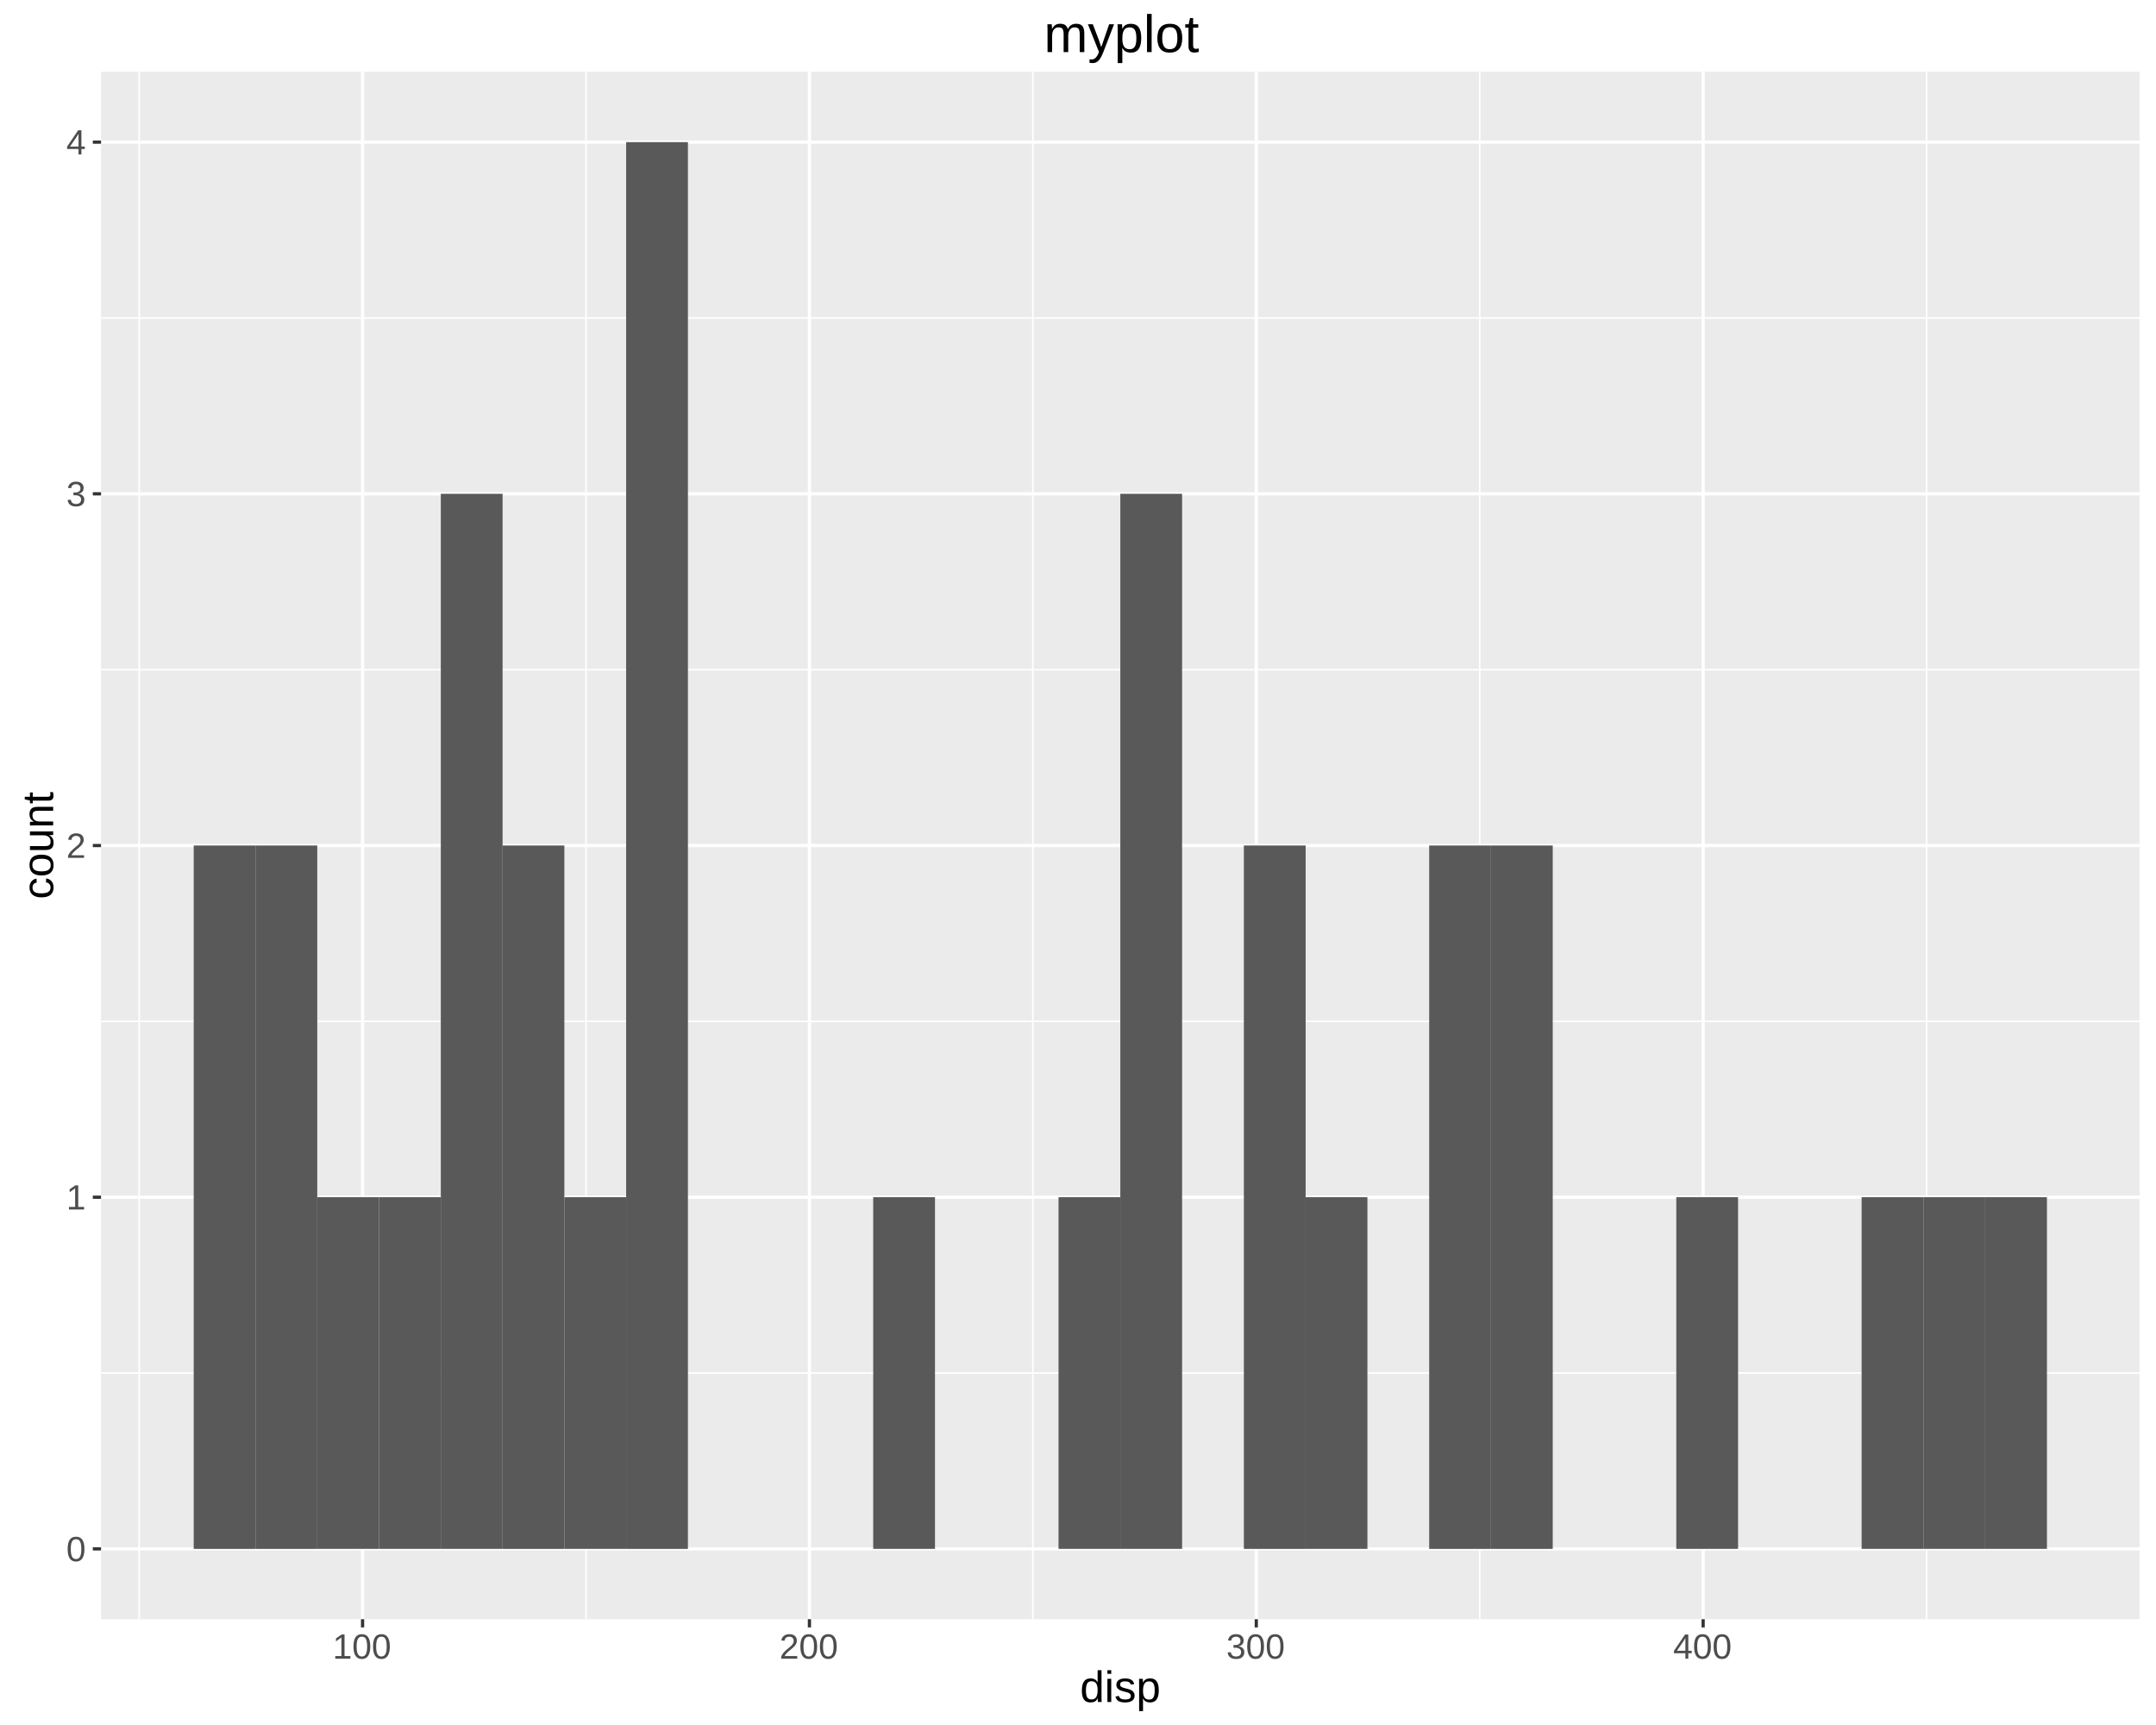
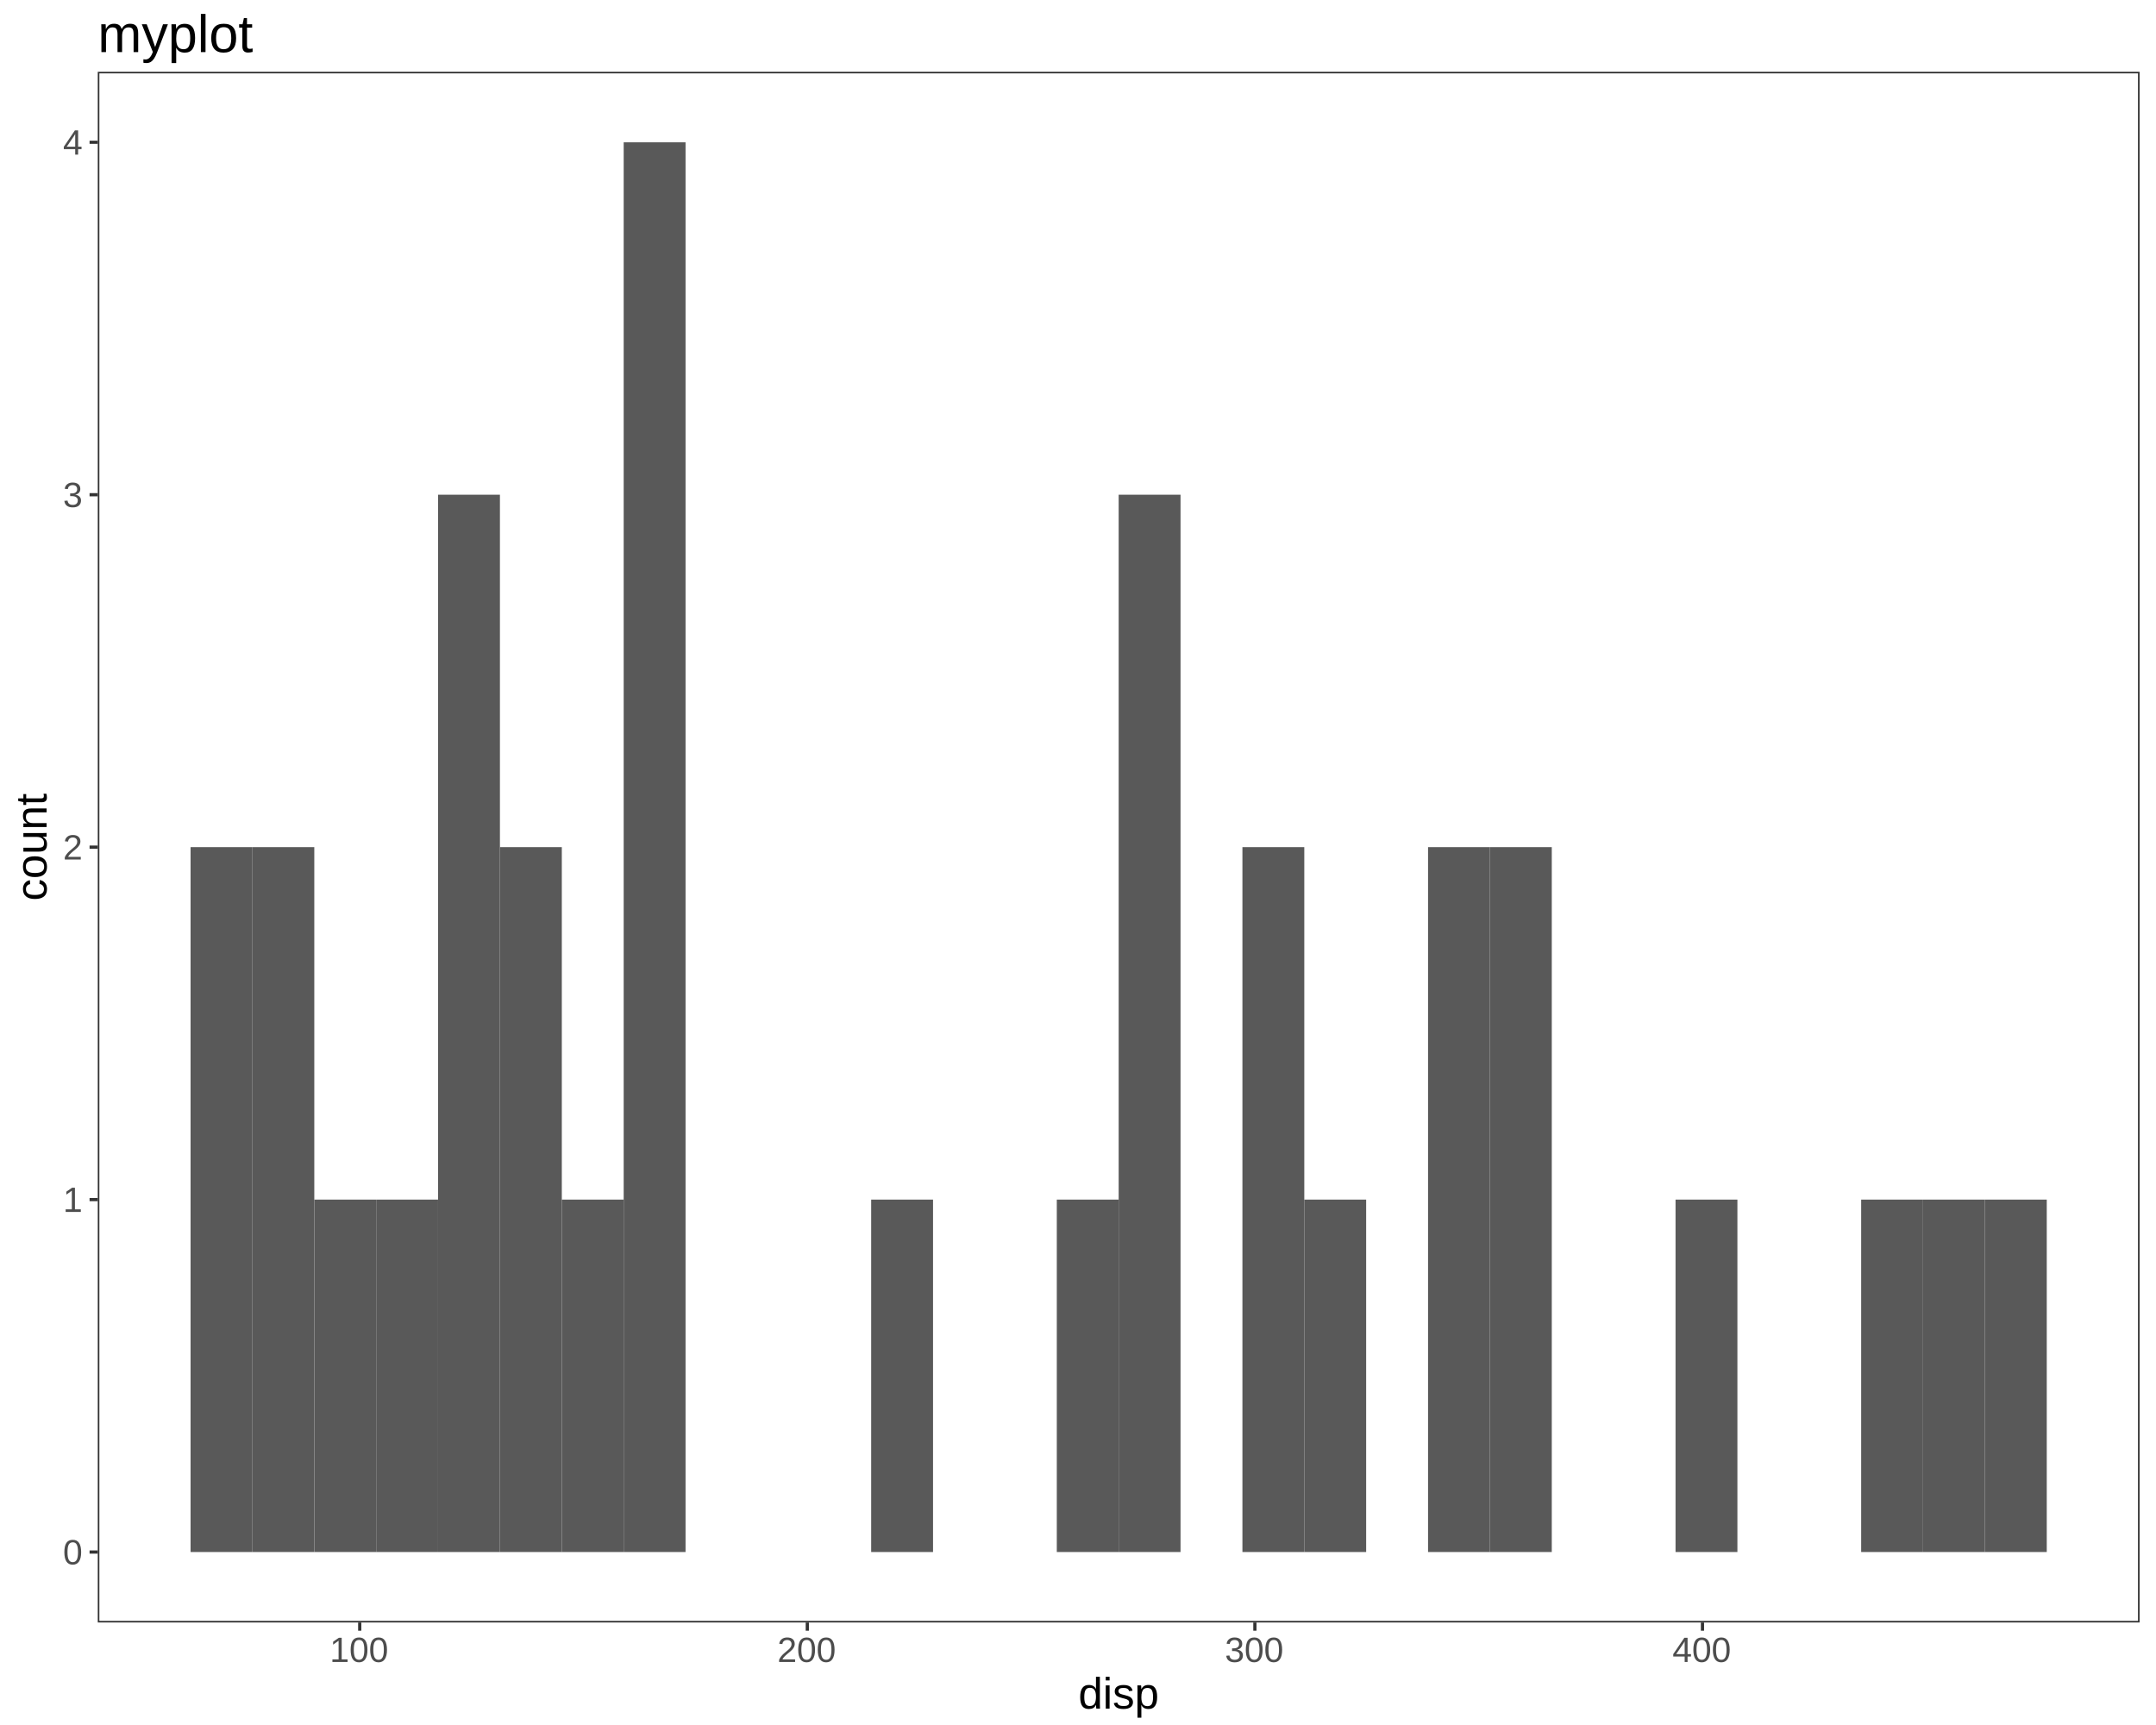
<svg xmlns="http://www.w3.org/2000/svg" viewBox="0 0 720.00 576.00">
  <defs>
    <style type="text/css">
    line, polyline, path, rect, circle {
      fill: none;
      stroke: #000000;
      stroke-linecap: round;
      stroke-linejoin: round;
      stroke-miterlimit: 10.00;
    }
  </style>
  </defs>
  <rect width="100%" height="100%" style="stroke: none; fill: #FFFFFF;" />
  <rect x="0.00" y="0.00" width="720.00" height="576.00" style="stroke-width: 1.07; stroke: #FFFFFF; fill: #FFFFFF;" />
  <defs>
    <clipPath id="cpMHwwfDB8MHw=">
-       <rect x="33.74" y="23.97" width="680.78" height="516.71" />
+       <rect x="32.65" y="23.97" width="681.87" height="517.80" />
    </clipPath>
  </defs>
-   <rect x="33.74" y="23.97" width="680.78" height="516.71" style="stroke-width: 1.07; stroke: none; fill: #EBEBEB;" clip-path="url(#cpMHwwfDB8MHw=)" />
-   <polyline points="33.74,458.48 714.52,458.48 " style="stroke-width: 0.53; stroke: #FFFFFF; stroke-linecap: butt;" clip-path="url(#cpMHwwfDB8MHw=)" />
-   <polyline points="33.74,341.04 714.52,341.04 " style="stroke-width: 0.53; stroke: #FFFFFF; stroke-linecap: butt;" clip-path="url(#cpMHwwfDB8MHw=)" />
-   <polyline points="33.74,223.61 714.52,223.61 " style="stroke-width: 0.53; stroke: #FFFFFF; stroke-linecap: butt;" clip-path="url(#cpMHwwfDB8MHw=)" />
-   <polyline points="33.74,106.18 714.52,106.18 " style="stroke-width: 0.53; stroke: #FFFFFF; stroke-linecap: butt;" clip-path="url(#cpMHwwfDB8MHw=)" />
-   <polyline points="46.47,540.68 46.47,23.97 " style="stroke-width: 0.53; stroke: #FFFFFF; stroke-linecap: butt;" clip-path="url(#cpMHwwfDB8MHw=)" />
-   <polyline points="195.70,540.68 195.70,23.97 " style="stroke-width: 0.53; stroke: #FFFFFF; stroke-linecap: butt;" clip-path="url(#cpMHwwfDB8MHw=)" />
-   <polyline points="344.93,540.68 344.93,23.97 " style="stroke-width: 0.53; stroke: #FFFFFF; stroke-linecap: butt;" clip-path="url(#cpMHwwfDB8MHw=)" />
-   <polyline points="494.16,540.68 494.16,23.97 " style="stroke-width: 0.53; stroke: #FFFFFF; stroke-linecap: butt;" clip-path="url(#cpMHwwfDB8MHw=)" />
-   <polyline points="643.38,540.68 643.38,23.97 " style="stroke-width: 0.53; stroke: #FFFFFF; stroke-linecap: butt;" clip-path="url(#cpMHwwfDB8MHw=)" />
-   <polyline points="33.74,517.19 714.52,517.19 " style="stroke-width: 1.07; stroke: #FFFFFF; stroke-linecap: butt;" clip-path="url(#cpMHwwfDB8MHw=)" />
-   <polyline points="33.74,399.76 714.52,399.76 " style="stroke-width: 1.07; stroke: #FFFFFF; stroke-linecap: butt;" clip-path="url(#cpMHwwfDB8MHw=)" />
-   <polyline points="33.74,282.33 714.52,282.33 " style="stroke-width: 1.07; stroke: #FFFFFF; stroke-linecap: butt;" clip-path="url(#cpMHwwfDB8MHw=)" />
-   <polyline points="33.74,164.89 714.52,164.89 " style="stroke-width: 1.07; stroke: #FFFFFF; stroke-linecap: butt;" clip-path="url(#cpMHwwfDB8MHw=)" />
-   <polyline points="33.74,47.46 714.52,47.46 " style="stroke-width: 1.07; stroke: #FFFFFF; stroke-linecap: butt;" clip-path="url(#cpMHwwfDB8MHw=)" />
-   <polyline points="121.08,540.68 121.08,23.97 " style="stroke-width: 1.07; stroke: #FFFFFF; stroke-linecap: butt;" clip-path="url(#cpMHwwfDB8MHw=)" />
-   <polyline points="270.31,540.68 270.31,23.97 " style="stroke-width: 1.07; stroke: #FFFFFF; stroke-linecap: butt;" clip-path="url(#cpMHwwfDB8MHw=)" />
-   <polyline points="419.54,540.68 419.54,23.97 " style="stroke-width: 1.07; stroke: #FFFFFF; stroke-linecap: butt;" clip-path="url(#cpMHwwfDB8MHw=)" />
-   <polyline points="568.77,540.68 568.77,23.97 " style="stroke-width: 1.07; stroke: #FFFFFF; stroke-linecap: butt;" clip-path="url(#cpMHwwfDB8MHw=)" />
-   <rect x="64.69" y="282.33" width="20.63" height="234.87" style="stroke-width: 1.07; stroke: none; stroke-linecap: butt; fill: #595959;" clip-path="url(#cpMHwwfDB8MHw=)" />
-   <rect x="85.32" y="282.33" width="20.63" height="234.87" style="stroke-width: 1.07; stroke: none; stroke-linecap: butt; fill: #595959;" clip-path="url(#cpMHwwfDB8MHw=)" />
-   <rect x="105.95" y="399.76" width="20.63" height="117.43" style="stroke-width: 1.07; stroke: none; stroke-linecap: butt; fill: #595959;" clip-path="url(#cpMHwwfDB8MHw=)" />
-   <rect x="126.58" y="399.76" width="20.63" height="117.43" style="stroke-width: 1.07; stroke: none; stroke-linecap: butt; fill: #595959;" clip-path="url(#cpMHwwfDB8MHw=)" />
-   <rect x="147.21" y="164.89" width="20.63" height="352.30" style="stroke-width: 1.07; stroke: none; stroke-linecap: butt; fill: #595959;" clip-path="url(#cpMHwwfDB8MHw=)" />
-   <rect x="167.84" y="282.33" width="20.63" height="234.87" style="stroke-width: 1.07; stroke: none; stroke-linecap: butt; fill: #595959;" clip-path="url(#cpMHwwfDB8MHw=)" />
-   <rect x="188.47" y="399.76" width="20.63" height="117.43" style="stroke-width: 1.07; stroke: none; stroke-linecap: butt; fill: #595959;" clip-path="url(#cpMHwwfDB8MHw=)" />
-   <rect x="209.10" y="47.46" width="20.63" height="469.74" style="stroke-width: 1.07; stroke: none; stroke-linecap: butt; fill: #595959;" clip-path="url(#cpMHwwfDB8MHw=)" />
-   <rect x="229.72" y="517.19" width="20.63" height="0.00" style="stroke-width: 1.07; stroke: none; stroke-linecap: butt; fill: #595959;" clip-path="url(#cpMHwwfDB8MHw=)" />
-   <rect x="250.35" y="517.19" width="20.63" height="0.00" style="stroke-width: 1.07; stroke: none; stroke-linecap: butt; fill: #595959;" clip-path="url(#cpMHwwfDB8MHw=)" />
-   <rect x="270.98" y="517.19" width="20.63" height="0.00" style="stroke-width: 1.07; stroke: none; stroke-linecap: butt; fill: #595959;" clip-path="url(#cpMHwwfDB8MHw=)" />
-   <rect x="291.61" y="399.76" width="20.63" height="117.43" style="stroke-width: 1.07; stroke: none; stroke-linecap: butt; fill: #595959;" clip-path="url(#cpMHwwfDB8MHw=)" />
-   <rect x="312.24" y="517.19" width="20.63" height="0.00" style="stroke-width: 1.07; stroke: none; stroke-linecap: butt; fill: #595959;" clip-path="url(#cpMHwwfDB8MHw=)" />
-   <rect x="332.87" y="517.19" width="20.63" height="0.00" style="stroke-width: 1.07; stroke: none; stroke-linecap: butt; fill: #595959;" clip-path="url(#cpMHwwfDB8MHw=)" />
-   <rect x="353.50" y="399.76" width="20.63" height="117.43" style="stroke-width: 1.07; stroke: none; stroke-linecap: butt; fill: #595959;" clip-path="url(#cpMHwwfDB8MHw=)" />
-   <rect x="374.13" y="164.89" width="20.63" height="352.30" style="stroke-width: 1.07; stroke: none; stroke-linecap: butt; fill: #595959;" clip-path="url(#cpMHwwfDB8MHw=)" />
-   <rect x="394.76" y="517.19" width="20.63" height="0.00" style="stroke-width: 1.07; stroke: none; stroke-linecap: butt; fill: #595959;" clip-path="url(#cpMHwwfDB8MHw=)" />
-   <rect x="415.39" y="282.33" width="20.63" height="234.87" style="stroke-width: 1.07; stroke: none; stroke-linecap: butt; fill: #595959;" clip-path="url(#cpMHwwfDB8MHw=)" />
-   <rect x="436.02" y="399.76" width="20.63" height="117.43" style="stroke-width: 1.07; stroke: none; stroke-linecap: butt; fill: #595959;" clip-path="url(#cpMHwwfDB8MHw=)" />
-   <rect x="456.65" y="517.19" width="20.63" height="0.00" style="stroke-width: 1.07; stroke: none; stroke-linecap: butt; fill: #595959;" clip-path="url(#cpMHwwfDB8MHw=)" />
-   <rect x="477.28" y="282.33" width="20.63" height="234.87" style="stroke-width: 1.07; stroke: none; stroke-linecap: butt; fill: #595959;" clip-path="url(#cpMHwwfDB8MHw=)" />
-   <rect x="497.91" y="282.33" width="20.63" height="234.87" style="stroke-width: 1.07; stroke: none; stroke-linecap: butt; fill: #595959;" clip-path="url(#cpMHwwfDB8MHw=)" />
-   <rect x="518.54" y="517.19" width="20.63" height="0.00" style="stroke-width: 1.07; stroke: none; stroke-linecap: butt; fill: #595959;" clip-path="url(#cpMHwwfDB8MHw=)" />
-   <rect x="539.17" y="517.19" width="20.63" height="0.00" style="stroke-width: 1.07; stroke: none; stroke-linecap: butt; fill: #595959;" clip-path="url(#cpMHwwfDB8MHw=)" />
-   <rect x="559.80" y="399.76" width="20.63" height="117.43" style="stroke-width: 1.07; stroke: none; stroke-linecap: butt; fill: #595959;" clip-path="url(#cpMHwwfDB8MHw=)" />
-   <rect x="580.43" y="517.19" width="20.63" height="0.00" style="stroke-width: 1.07; stroke: none; stroke-linecap: butt; fill: #595959;" clip-path="url(#cpMHwwfDB8MHw=)" />
-   <rect x="601.06" y="517.19" width="20.63" height="0.00" style="stroke-width: 1.07; stroke: none; stroke-linecap: butt; fill: #595959;" clip-path="url(#cpMHwwfDB8MHw=)" />
-   <rect x="621.69" y="399.76" width="20.63" height="117.43" style="stroke-width: 1.07; stroke: none; stroke-linecap: butt; fill: #595959;" clip-path="url(#cpMHwwfDB8MHw=)" />
-   <rect x="642.32" y="399.76" width="20.63" height="117.43" style="stroke-width: 1.07; stroke: none; stroke-linecap: butt; fill: #595959;" clip-path="url(#cpMHwwfDB8MHw=)" />
-   <rect x="662.95" y="399.76" width="20.63" height="117.43" style="stroke-width: 1.07; stroke: none; stroke-linecap: butt; fill: #595959;" clip-path="url(#cpMHwwfDB8MHw=)" />
+   <rect x="32.65" y="23.97" width="681.87" height="517.80" style="stroke-width: 1.07; stroke: none; fill: #FFFFFF;" clip-path="url(#cpMHwwfDB8MHw=)" />
+   <rect x="63.64" y="282.87" width="20.66" height="235.37" style="stroke-width: 1.07; stroke: none; stroke-linecap: butt; fill: #595959;" clip-path="url(#cpMHwwfDB8MHw=)" />
+   <rect x="84.30" y="282.87" width="20.66" height="235.37" style="stroke-width: 1.07; stroke: none; stroke-linecap: butt; fill: #595959;" clip-path="url(#cpMHwwfDB8MHw=)" />
+   <rect x="104.97" y="400.56" width="20.66" height="117.68" style="stroke-width: 1.07; stroke: none; stroke-linecap: butt; fill: #595959;" clip-path="url(#cpMHwwfDB8MHw=)" />
+   <rect x="125.63" y="400.56" width="20.66" height="117.68" style="stroke-width: 1.07; stroke: none; stroke-linecap: butt; fill: #595959;" clip-path="url(#cpMHwwfDB8MHw=)" />
+   <rect x="146.29" y="165.19" width="20.66" height="353.05" style="stroke-width: 1.07; stroke: none; stroke-linecap: butt; fill: #595959;" clip-path="url(#cpMHwwfDB8MHw=)" />
+   <rect x="166.96" y="282.87" width="20.66" height="235.37" style="stroke-width: 1.07; stroke: none; stroke-linecap: butt; fill: #595959;" clip-path="url(#cpMHwwfDB8MHw=)" />
+   <rect x="187.62" y="400.56" width="20.66" height="117.68" style="stroke-width: 1.07; stroke: none; stroke-linecap: butt; fill: #595959;" clip-path="url(#cpMHwwfDB8MHw=)" />
+   <rect x="208.28" y="47.51" width="20.66" height="470.73" style="stroke-width: 1.07; stroke: none; stroke-linecap: butt; fill: #595959;" clip-path="url(#cpMHwwfDB8MHw=)" />
+   <rect x="228.94" y="518.24" width="20.66" height="0.00" style="stroke-width: 1.07; stroke: none; stroke-linecap: butt; fill: #595959;" clip-path="url(#cpMHwwfDB8MHw=)" />
+   <rect x="249.61" y="518.24" width="20.66" height="0.00" style="stroke-width: 1.07; stroke: none; stroke-linecap: butt; fill: #595959;" clip-path="url(#cpMHwwfDB8MHw=)" />
+   <rect x="270.27" y="518.24" width="20.66" height="0.00" style="stroke-width: 1.07; stroke: none; stroke-linecap: butt; fill: #595959;" clip-path="url(#cpMHwwfDB8MHw=)" />
+   <rect x="290.93" y="400.56" width="20.66" height="117.68" style="stroke-width: 1.07; stroke: none; stroke-linecap: butt; fill: #595959;" clip-path="url(#cpMHwwfDB8MHw=)" />
+   <rect x="311.60" y="518.24" width="20.66" height="0.00" style="stroke-width: 1.07; stroke: none; stroke-linecap: butt; fill: #595959;" clip-path="url(#cpMHwwfDB8MHw=)" />
+   <rect x="332.26" y="518.24" width="20.66" height="0.00" style="stroke-width: 1.07; stroke: none; stroke-linecap: butt; fill: #595959;" clip-path="url(#cpMHwwfDB8MHw=)" />
+   <rect x="352.92" y="400.56" width="20.66" height="117.68" style="stroke-width: 1.07; stroke: none; stroke-linecap: butt; fill: #595959;" clip-path="url(#cpMHwwfDB8MHw=)" />
+   <rect x="373.58" y="165.19" width="20.66" height="353.05" style="stroke-width: 1.07; stroke: none; stroke-linecap: butt; fill: #595959;" clip-path="url(#cpMHwwfDB8MHw=)" />
+   <rect x="394.25" y="518.24" width="20.66" height="0.00" style="stroke-width: 1.07; stroke: none; stroke-linecap: butt; fill: #595959;" clip-path="url(#cpMHwwfDB8MHw=)" />
+   <rect x="414.91" y="282.87" width="20.66" height="235.37" style="stroke-width: 1.07; stroke: none; stroke-linecap: butt; fill: #595959;" clip-path="url(#cpMHwwfDB8MHw=)" />
+   <rect x="435.57" y="400.56" width="20.66" height="117.68" style="stroke-width: 1.07; stroke: none; stroke-linecap: butt; fill: #595959;" clip-path="url(#cpMHwwfDB8MHw=)" />
+   <rect x="456.24" y="518.24" width="20.66" height="0.00" style="stroke-width: 1.07; stroke: none; stroke-linecap: butt; fill: #595959;" clip-path="url(#cpMHwwfDB8MHw=)" />
+   <rect x="476.90" y="282.87" width="20.66" height="235.37" style="stroke-width: 1.07; stroke: none; stroke-linecap: butt; fill: #595959;" clip-path="url(#cpMHwwfDB8MHw=)" />
+   <rect x="497.56" y="282.87" width="20.66" height="235.37" style="stroke-width: 1.07; stroke: none; stroke-linecap: butt; fill: #595959;" clip-path="url(#cpMHwwfDB8MHw=)" />
+   <rect x="518.22" y="518.24" width="20.66" height="0.00" style="stroke-width: 1.07; stroke: none; stroke-linecap: butt; fill: #595959;" clip-path="url(#cpMHwwfDB8MHw=)" />
+   <rect x="538.89" y="518.24" width="20.66" height="0.00" style="stroke-width: 1.07; stroke: none; stroke-linecap: butt; fill: #595959;" clip-path="url(#cpMHwwfDB8MHw=)" />
+   <rect x="559.55" y="400.56" width="20.66" height="117.68" style="stroke-width: 1.07; stroke: none; stroke-linecap: butt; fill: #595959;" clip-path="url(#cpMHwwfDB8MHw=)" />
+   <rect x="580.21" y="518.24" width="20.66" height="0.00" style="stroke-width: 1.07; stroke: none; stroke-linecap: butt; fill: #595959;" clip-path="url(#cpMHwwfDB8MHw=)" />
+   <rect x="600.88" y="518.24" width="20.66" height="0.00" style="stroke-width: 1.07; stroke: none; stroke-linecap: butt; fill: #595959;" clip-path="url(#cpMHwwfDB8MHw=)" />
+   <rect x="621.54" y="400.56" width="20.66" height="117.68" style="stroke-width: 1.07; stroke: none; stroke-linecap: butt; fill: #595959;" clip-path="url(#cpMHwwfDB8MHw=)" />
+   <rect x="642.20" y="400.56" width="20.66" height="117.68" style="stroke-width: 1.07; stroke: none; stroke-linecap: butt; fill: #595959;" clip-path="url(#cpMHwwfDB8MHw=)" />
+   <rect x="662.86" y="400.56" width="20.66" height="117.68" style="stroke-width: 1.07; stroke: none; stroke-linecap: butt; fill: #595959;" clip-path="url(#cpMHwwfDB8MHw=)" />
+   <rect x="32.65" y="23.97" width="681.87" height="517.80" style="stroke-width: 1.07; stroke: #333333;" clip-path="url(#cpMHwwfDB8MHw=)" />
  <defs>
-     <clipPath id="cpMzMuNzQzNXwzMy43NDM1fDMzLjc0MzV8MzMuNzQzNXw=">
+     <clipPath id="cpMzIuNjQ3NnwzMi42NDc2fDMyLjY0NzZ8MzIuNjQ3Nnw=">
      <rect x="0.00" y="0.00" width="720.00" height="576.00" />
    </clipPath>
  </defs>
-   <g clip-path="url(#cpMzMuNzQzNXwzMy43NDM1fDMzLjc0MzV8MzMuNzQzNXw=)">
-     <text x="22.14" y="521.32" style="font-size: 8.80pt; fill: #4D4D4D; font-family: Liberation Sans;">0</text>
+   <g clip-path="url(#cpMzIuNjQ3NnwzMi42NDc2fDMyLjY0NzZ8MzIuNjQ3Nnw=)">
+     <text x="21.04" y="522.36" style="font-size: 8.80pt; fill: #4D4D4D; font-family: Liberation Sans;">0</text>
  </g>
-   <g clip-path="url(#cpMzMuNzQzNXwzMy43NDM1fDMzLjc0MzV8MzMuNzQzNXw=)">
-     <text x="22.14" y="403.88" style="font-size: 8.80pt; fill: #4D4D4D; font-family: Liberation Sans;">1</text>
+   <g clip-path="url(#cpMzIuNjQ3NnwzMi42NDc2fDMyLjY0NzZ8MzIuNjQ3Nnw=)">
+     <text x="21.04" y="404.68" style="font-size: 8.80pt; fill: #4D4D4D; font-family: Liberation Sans;">1</text>
  </g>
-   <g clip-path="url(#cpMzMuNzQzNXwzMy43NDM1fDMzLjc0MzV8MzMuNzQzNXw=)">
-     <text x="22.14" y="286.45" style="font-size: 8.80pt; fill: #4D4D4D; font-family: Liberation Sans;">2</text>
+   <g clip-path="url(#cpMzIuNjQ3NnwzMi42NDc2fDMyLjY0NzZ8MzIuNjQ3Nnw=)">
+     <text x="21.04" y="287.00" style="font-size: 8.80pt; fill: #4D4D4D; font-family: Liberation Sans;">2</text>
  </g>
-   <g clip-path="url(#cpMzMuNzQzNXwzMy43NDM1fDMzLjc0MzV8MzMuNzQzNXw=)">
-     <text x="22.14" y="169.02" style="font-size: 8.80pt; fill: #4D4D4D; font-family: Liberation Sans;">3</text>
+   <g clip-path="url(#cpMzIuNjQ3NnwzMi42NDc2fDMyLjY0NzZ8MzIuNjQ3Nnw=)">
+     <text x="21.04" y="169.32" style="font-size: 8.80pt; fill: #4D4D4D; font-family: Liberation Sans;">3</text>
  </g>
-   <g clip-path="url(#cpMzMuNzQzNXwzMy43NDM1fDMzLjc0MzV8MzMuNzQzNXw=)">
-     <text x="22.14" y="51.58" style="font-size: 8.80pt; fill: #4D4D4D; font-family: Liberation Sans;">4</text>
+   <g clip-path="url(#cpMzIuNjQ3NnwzMi42NDc2fDMyLjY0NzZ8MzIuNjQ3Nnw=)">
+     <text x="21.04" y="51.63" style="font-size: 8.80pt; fill: #4D4D4D; font-family: Liberation Sans;">4</text>
  </g>
-   <polyline points="31.00,517.19 33.74,517.19 " style="stroke-width: 1.07; stroke: #333333; stroke-linecap: butt;" clip-path="url(#cpMzMuNzQzNXwzMy43NDM1fDMzLjc0MzV8MzMuNzQzNXw=)" />
-   <polyline points="31.00,399.76 33.74,399.76 " style="stroke-width: 1.07; stroke: #333333; stroke-linecap: butt;" clip-path="url(#cpMzMuNzQzNXwzMy43NDM1fDMzLjc0MzV8MzMuNzQzNXw=)" />
-   <polyline points="31.00,282.33 33.74,282.33 " style="stroke-width: 1.07; stroke: #333333; stroke-linecap: butt;" clip-path="url(#cpMzMuNzQzNXwzMy43NDM1fDMzLjc0MzV8MzMuNzQzNXw=)" />
-   <polyline points="31.00,164.89 33.74,164.89 " style="stroke-width: 1.07; stroke: #333333; stroke-linecap: butt;" clip-path="url(#cpMzMuNzQzNXwzMy43NDM1fDMzLjc0MzV8MzMuNzQzNXw=)" />
-   <polyline points="31.00,47.46 33.74,47.46 " style="stroke-width: 1.07; stroke: #333333; stroke-linecap: butt;" clip-path="url(#cpMzMuNzQzNXwzMy43NDM1fDMzLjc0MzV8MzMuNzQzNXw=)" />
-   <polyline points="121.08,543.42 121.08,540.68 " style="stroke-width: 1.07; stroke: #333333; stroke-linecap: butt;" clip-path="url(#cpMzMuNzQzNXwzMy43NDM1fDMzLjc0MzV8MzMuNzQzNXw=)" />
-   <polyline points="270.31,543.42 270.31,540.68 " style="stroke-width: 1.07; stroke: #333333; stroke-linecap: butt;" clip-path="url(#cpMzMuNzQzNXwzMy43NDM1fDMzLjc0MzV8MzMuNzQzNXw=)" />
-   <polyline points="419.54,543.42 419.54,540.68 " style="stroke-width: 1.07; stroke: #333333; stroke-linecap: butt;" clip-path="url(#cpMzMuNzQzNXwzMy43NDM1fDMzLjc0MzV8MzMuNzQzNXw=)" />
-   <polyline points="568.77,543.42 568.77,540.68 " style="stroke-width: 1.07; stroke: #333333; stroke-linecap: butt;" clip-path="url(#cpMzMuNzQzNXwzMy43NDM1fDMzLjc0MzV8MzMuNzQzNXw=)" />
-   <g clip-path="url(#cpMzMuNzQzNXwzMy43NDM1fDMzLjc0MzV8MzMuNzQzNXw=)">
-     <text x="111.07" y="553.86" style="font-size: 8.80pt; fill: #4D4D4D; font-family: Liberation Sans;">100</text>
+   <polyline points="29.91,518.24 32.65,518.24 " style="stroke-width: 1.07; stroke: #333333; stroke-linecap: butt;" clip-path="url(#cpMzIuNjQ3NnwzMi42NDc2fDMyLjY0NzZ8MzIuNjQ3Nnw=)" />
+   <polyline points="29.91,400.56 32.65,400.56 " style="stroke-width: 1.07; stroke: #333333; stroke-linecap: butt;" clip-path="url(#cpMzIuNjQ3NnwzMi42NDc2fDMyLjY0NzZ8MzIuNjQ3Nnw=)" />
+   <polyline points="29.91,282.87 32.65,282.87 " style="stroke-width: 1.07; stroke: #333333; stroke-linecap: butt;" clip-path="url(#cpMzIuNjQ3NnwzMi42NDc2fDMyLjY0NzZ8MzIuNjQ3Nnw=)" />
+   <polyline points="29.91,165.19 32.65,165.19 " style="stroke-width: 1.07; stroke: #333333; stroke-linecap: butt;" clip-path="url(#cpMzIuNjQ3NnwzMi42NDc2fDMyLjY0NzZ8MzIuNjQ3Nnw=)" />
+   <polyline points="29.91,47.51 32.65,47.51 " style="stroke-width: 1.07; stroke: #333333; stroke-linecap: butt;" clip-path="url(#cpMzIuNjQ3NnwzMi42NDc2fDMyLjY0NzZ8MzIuNjQ3Nnw=)" />
+   <polyline points="120.13,544.52 120.13,541.78 " style="stroke-width: 1.07; stroke: #333333; stroke-linecap: butt;" clip-path="url(#cpMzIuNjQ3NnwzMi42NDc2fDMyLjY0NzZ8MzIuNjQ3Nnw=)" />
+   <polyline points="269.60,544.52 269.60,541.78 " style="stroke-width: 1.07; stroke: #333333; stroke-linecap: butt;" clip-path="url(#cpMzIuNjQ3NnwzMi42NDc2fDMyLjY0NzZ8MzIuNjQ3Nnw=)" />
+   <polyline points="419.07,544.52 419.07,541.78 " style="stroke-width: 1.07; stroke: #333333; stroke-linecap: butt;" clip-path="url(#cpMzIuNjQ3NnwzMi42NDc2fDMyLjY0NzZ8MzIuNjQ3Nnw=)" />
+   <polyline points="568.54,544.52 568.54,541.78 " style="stroke-width: 1.07; stroke: #333333; stroke-linecap: butt;" clip-path="url(#cpMzIuNjQ3NnwzMi42NDc2fDMyLjY0NzZ8MzIuNjQ3Nnw=)" />
+   <g clip-path="url(#cpMzIuNjQ3NnwzMi42NDc2fDMyLjY0NzZ8MzIuNjQ3Nnw=)">
+     <text x="110.12" y="554.96" style="font-size: 8.80pt; fill: #4D4D4D; font-family: Liberation Sans;">100</text>
  </g>
-   <g clip-path="url(#cpMzMuNzQzNXwzMy43NDM1fDMzLjc0MzV8MzMuNzQzNXw=)">
-     <text x="260.30" y="553.86" style="font-size: 8.80pt; fill: #4D4D4D; font-family: Liberation Sans;">200</text>
+   <g clip-path="url(#cpMzIuNjQ3NnwzMi42NDc2fDMyLjY0NzZ8MzIuNjQ3Nnw=)">
+     <text x="259.59" y="554.96" style="font-size: 8.80pt; fill: #4D4D4D; font-family: Liberation Sans;">200</text>
  </g>
-   <g clip-path="url(#cpMzMuNzQzNXwzMy43NDM1fDMzLjc0MzV8MzMuNzQzNXw=)">
-     <text x="409.53" y="553.86" style="font-size: 8.80pt; fill: #4D4D4D; font-family: Liberation Sans;">300</text>
+   <g clip-path="url(#cpMzIuNjQ3NnwzMi42NDc2fDMyLjY0NzZ8MzIuNjQ3Nnw=)">
+     <text x="409.06" y="554.96" style="font-size: 8.80pt; fill: #4D4D4D; font-family: Liberation Sans;">300</text>
  </g>
-   <g clip-path="url(#cpMzMuNzQzNXwzMy43NDM1fDMzLjc0MzV8MzMuNzQzNXw=)">
-     <text x="558.76" y="553.86" style="font-size: 8.80pt; fill: #4D4D4D; font-family: Liberation Sans;">400</text>
+   <g clip-path="url(#cpMzIuNjQ3NnwzMi42NDc2fDMyLjY0NzZ8MzIuNjQ3Nnw=)">
+     <text x="558.52" y="554.96" style="font-size: 8.80pt; fill: #4D4D4D; font-family: Liberation Sans;">400</text>
  </g>
-   <g clip-path="url(#cpMzMuNzQzNXwzMy43NDM1fDMzLjc0MzV8MzMuNzQzNXw=)">
-     <text x="360.68" y="568.33" style="font-size: 11.00pt; font-family: Liberation Sans;">disp</text>
+   <g clip-path="url(#cpMzIuNjQ3NnwzMi42NDc2fDMyLjY0NzZ8MzIuNjQ3Nnw=)">
+     <text x="360.13" y="570.52" style="font-size: 11.00pt; font-family: Liberation Sans;">disp</text>
  </g>
-   <g clip-path="url(#cpMzMuNzQzNXwzMy43NDM1fDMzLjc0MzV8MzMuNzQzNXw=)">
-     <text transform="translate(17.75,300.27) rotate(-90)" style="font-size: 11.00pt; font-family: Liberation Sans;">count</text>
+   <g clip-path="url(#cpMzIuNjQ3NnwzMi42NDc2fDMyLjY0NzZ8MzIuNjQ3Nnw=)">
+     <text transform="translate(15.56,300.81) rotate(-90)" style="font-size: 11.00pt; font-family: Liberation Sans;">count</text>
  </g>
-   <g clip-path="url(#cpMzMuNzQzNXwzMy43NDM1fDMzLjc0MzV8MzMuNzQzNXw=)">
-     <text x="348.61" y="17.40" style="font-size: 13.20pt; font-family: Liberation Sans;">myplot</text>
+   <g clip-path="url(#cpMzIuNjQ3NnwzMi42NDc2fDMyLjY0NzZ8MzIuNjQ3Nnw=)">
+     <text x="32.65" y="17.40" style="font-size: 13.20pt; font-family: Liberation Sans;">myplot</text>
  </g>
</svg>
